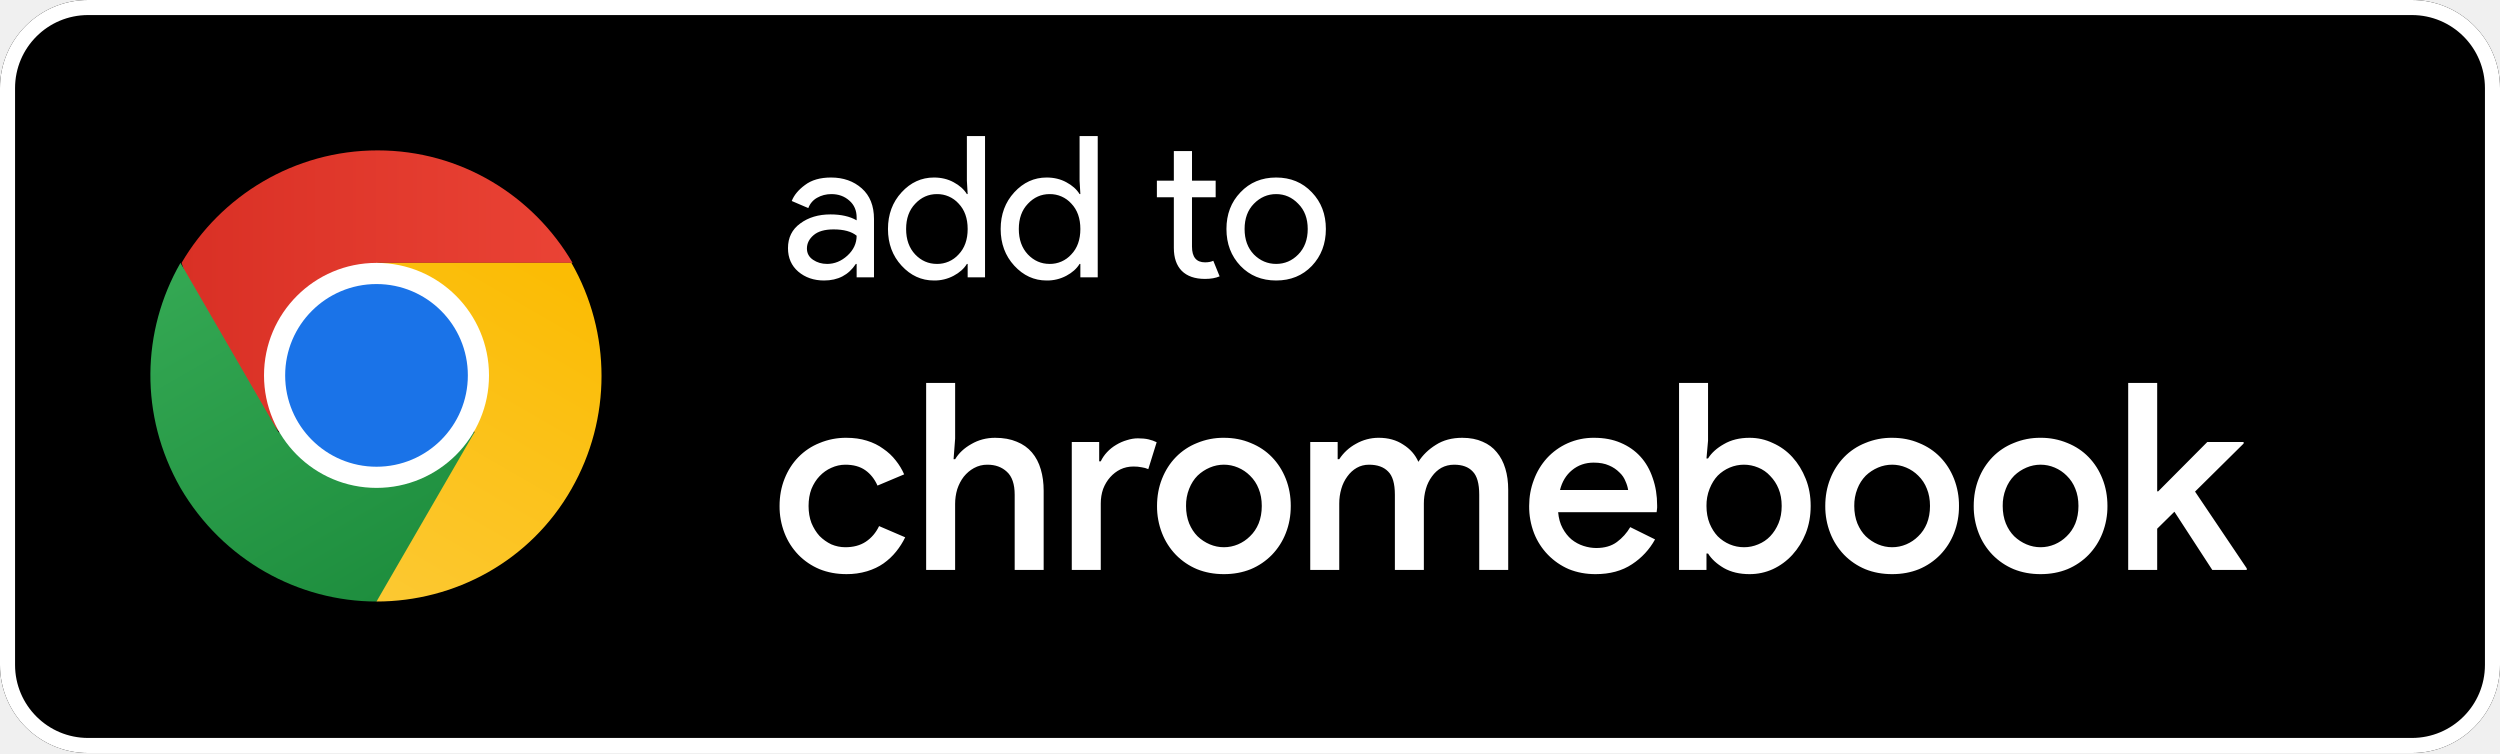
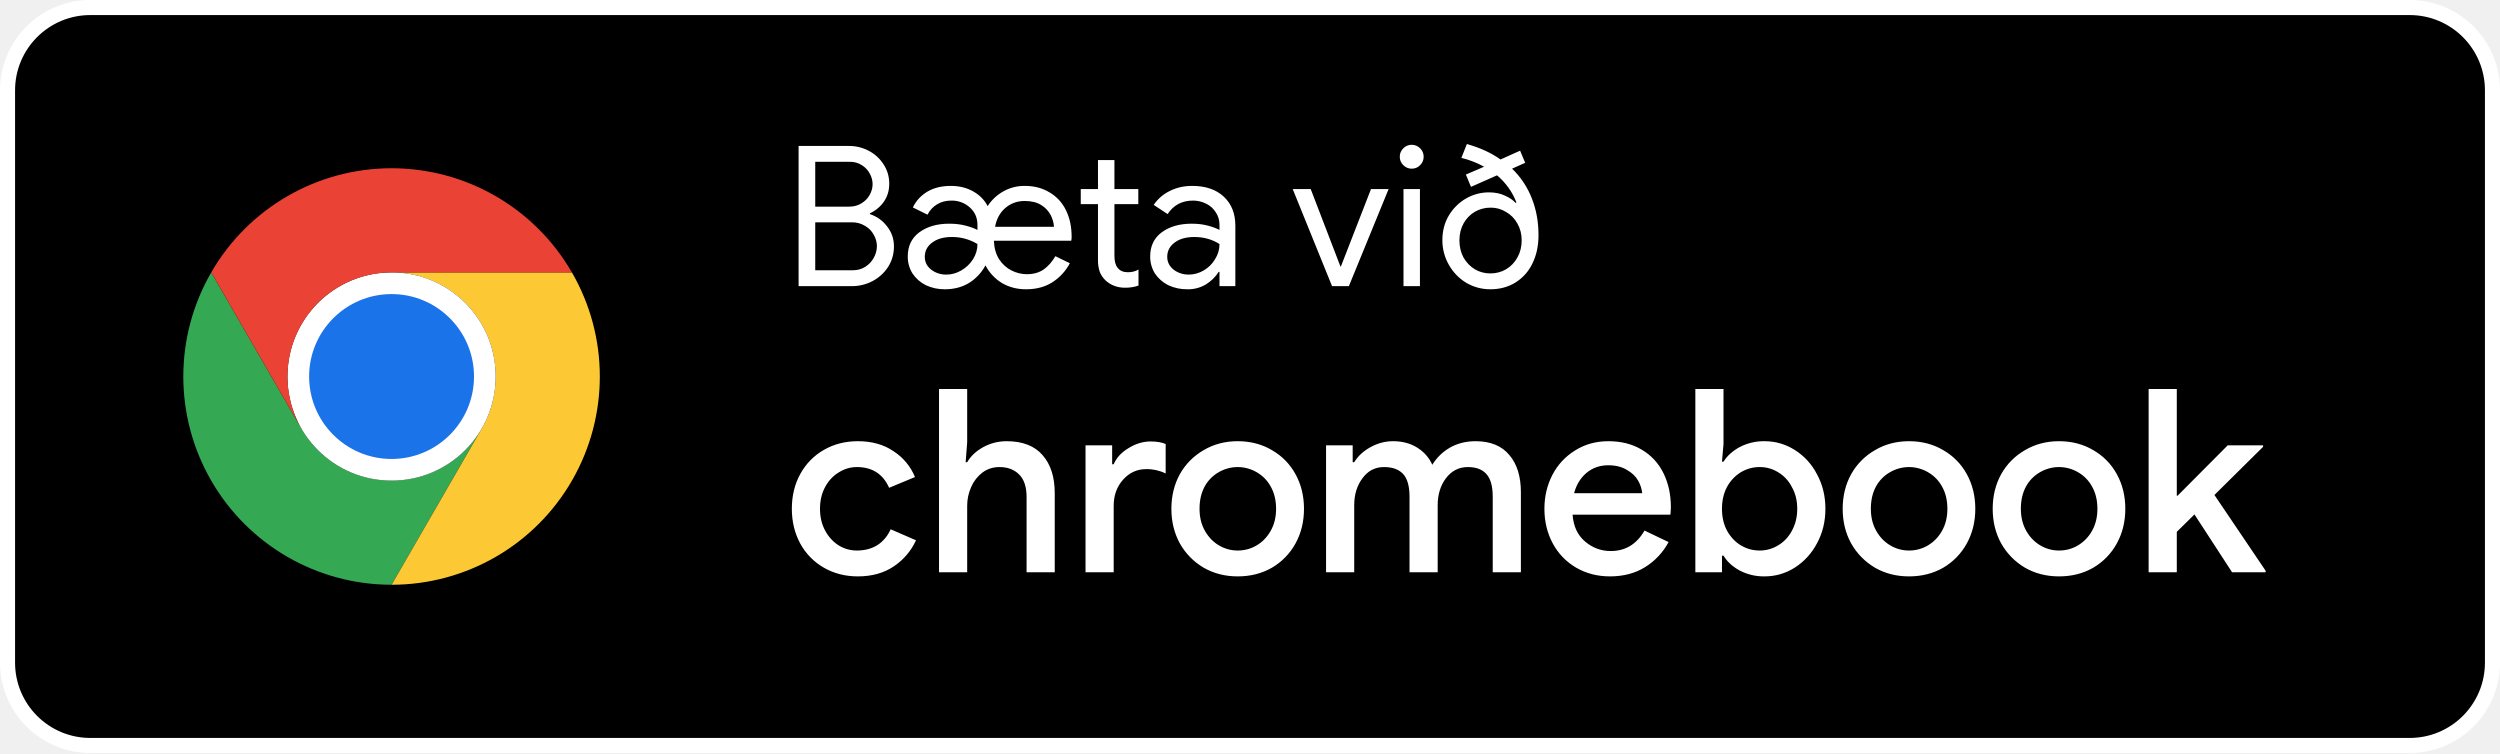
<svg xmlns="http://www.w3.org/2000/svg" width="166" height="50" fill="none">
-   <g clip-path="url(#a)">
-     <path fill="#000" d="M0 5.85A5.85 5.85 0 0 1 5.85 0h154.3A5.85 5.85 0 0 1 166 5.85v38.3a5.85 5.85 0 0 1-5.85 5.85H5.85A5.85 5.85 0 0 1 0 44.15V5.85Z" />
-     <path fill="#fff" fill-rule="evenodd" d="M160.15 1H5.85A4.85 4.85 0 0 0 1 5.85v38.3A4.85 4.85 0 0 0 5.85 49h154.3a4.85 4.85 0 0 0 4.85-4.85V5.85A4.85 4.85 0 0 0 160.15 1ZM5.85 0A5.85 5.85 0 0 0 0 5.85v38.3A5.85 5.85 0 0 0 5.85 50h154.3a5.85 5.85 0 0 0 5.85-5.85V5.85A5.85 5.85 0 0 0 160.15 0H5.85Z" clip-rule="evenodd" />
-     <path fill="#fff" d="M82.366 12.77c.62-.655 1.41-.983 2.37-.983.961 0 1.752.328 2.372.983.62.646.93 1.458.93 2.436s-.31 1.795-.93 2.45c-.62.646-1.41.969-2.371.969-.96 0-1.751-.323-2.371-.97-.62-.654-.93-1.47-.93-2.449 0-.978.31-1.79.93-2.436Zm.89 4.126c.42.419.913.628 1.48.628.568 0 1.057-.209 1.468-.628.419-.428.629-.991.629-1.69 0-.698-.21-1.257-.63-1.676-.41-.428-.899-.642-1.466-.642-.568 0-1.061.214-1.48.642-.41.419-.616.978-.616 1.676 0 .699.205 1.262.616 1.69ZM80.013 18.52c-.672 0-1.188-.179-1.546-.537-.349-.358-.524-.864-.524-1.52v-3.366h-1.126v-1.1h1.126v-1.965h1.206v1.965h1.571v1.1h-1.572v3.275c0 .698.289 1.048.865 1.048.218 0 .402-.035.55-.105l.42 1.035c-.263.113-.586.17-.97.17ZM69.496 18.625c-.83 0-1.545-.328-2.148-.983-.602-.654-.904-1.467-.904-2.436 0-.97.302-1.781.904-2.436.603-.655 1.319-.983 2.148-.983.49 0 .926.105 1.31.315.393.21.686.471.878.786h.052l-.052-.891v-2.96h1.205v9.378h-1.153v-.89h-.052c-.192.314-.485.576-.878.785a2.69 2.69 0 0 1-1.31.315Zm.197-1.1a1.9 1.9 0 0 0 1.44-.63c.402-.418.603-.982.603-1.689 0-.707-.2-1.27-.602-1.69a1.9 1.9 0 0 0-1.441-.628c-.56 0-1.04.214-1.441.642-.402.419-.603.978-.603 1.676 0 .699.201 1.262.603 1.69.402.419.882.628 1.44.628ZM62.013 18.625c-.83 0-1.545-.328-2.148-.983-.603-.654-.904-1.467-.904-2.436 0-.97.301-1.781.904-2.436.602-.655 1.319-.983 2.148-.983.49 0 .926.105 1.31.315.393.21.685.471.878.786h.052l-.052-.891v-2.96h1.205v9.378h-1.153v-.89h-.052c-.192.314-.485.576-.878.785a2.69 2.69 0 0 1-1.31.315Zm.197-1.1a1.9 1.9 0 0 0 1.44-.63c.402-.418.603-.982.603-1.689 0-.707-.2-1.27-.602-1.69a1.9 1.9 0 0 0-1.441-.628c-.56 0-1.04.214-1.441.642-.402.419-.603.978-.603 1.676 0 .699.201 1.262.603 1.69.401.419.882.628 1.44.628ZM54.72 18.625c-.682 0-1.254-.197-1.716-.59-.455-.393-.682-.912-.682-1.558 0-.699.271-1.245.813-1.638.54-.401 1.209-.602 2.004-.602.707 0 1.288.13 1.742.393v-.184c0-.471-.162-.847-.485-1.126-.323-.288-.72-.432-1.192-.432-.35 0-.668.083-.956.248a1.29 1.29 0 0 0-.576.682l-1.1-.472c.148-.384.44-.738.877-1.06.437-.333 1.013-.499 1.729-.499.82 0 1.502.24 2.043.72.542.481.812 1.158.812 2.031v3.877h-1.152v-.89h-.053c-.48.733-1.183 1.1-2.109 1.1Zm.196-1.1c.498 0 .947-.184 1.349-.55.41-.376.616-.817.616-1.324-.34-.279-.852-.419-1.533-.419-.585 0-1.026.127-1.323.38-.297.253-.445.55-.445.89 0 .315.135.564.406.748.27.183.58.274.93.274ZM141.312 25.428h1.925v7.197h.069l3.26-3.278h2.411v.104l-3.226 3.191 3.434 5.099v.104h-2.289l-2.515-3.867-1.144 1.127v2.74h-1.925V25.428ZM135.494 29.07a4.51 4.51 0 0 1 1.786.347c.544.22 1.012.531 1.405.936s.7.884.919 1.44c.22.554.33 1.156.33 1.803a4.85 4.85 0 0 1-.33 1.804 4.314 4.314 0 0 1-.919 1.439 4.252 4.252 0 0 1-1.405.954c-.543.22-1.138.33-1.786.33-.647 0-1.243-.11-1.786-.33a4.262 4.262 0 0 1-1.405-.954 4.33 4.33 0 0 1-.919-1.44 4.87 4.87 0 0 1-.329-1.803c0-.647.11-1.249.329-1.803a4.33 4.33 0 0 1 .919-1.44 4.052 4.052 0 0 1 1.405-.936 4.513 4.513 0 0 1 1.786-.347Zm0 7.266c.324 0 .636-.064.937-.19.3-.128.566-.307.797-.538.243-.232.434-.515.573-.85.138-.347.208-.734.208-1.162 0-.428-.07-.81-.208-1.144a2.418 2.418 0 0 0-.573-.868 2.492 2.492 0 0 0-.797-.537 2.383 2.383 0 0 0-1.873 0 2.686 2.686 0 0 0-.815.537 2.52 2.52 0 0 0-.555.868 2.966 2.966 0 0 0-.208 1.144c0 .428.069.815.208 1.162.138.335.323.618.555.85.242.23.514.41.815.537.3.127.612.191.936.191ZM125.638 29.07c.647 0 1.243.115 1.786.347.543.22 1.012.531 1.405.936s.699.884.919 1.44a4.85 4.85 0 0 1 .329 1.803 4.85 4.85 0 0 1-.329 1.804 4.33 4.33 0 0 1-.919 1.439 4.262 4.262 0 0 1-1.405.954c-.543.22-1.139.33-1.786.33-.648 0-1.243-.11-1.786-.33a4.252 4.252 0 0 1-1.405-.954 4.33 4.33 0 0 1-.919-1.44 4.85 4.85 0 0 1-.33-1.803c0-.647.11-1.249.33-1.803a4.33 4.33 0 0 1 .919-1.44 4.042 4.042 0 0 1 1.405-.936 4.51 4.51 0 0 1 1.786-.347Zm0 7.266c.324 0 .636-.064.936-.19.301-.128.567-.307.798-.538.243-.232.434-.515.572-.85.139-.347.208-.734.208-1.162 0-.428-.069-.81-.208-1.144a2.403 2.403 0 0 0-.572-.868 2.485 2.485 0 0 0-.798-.537 2.383 2.383 0 0 0-1.873 0 2.71 2.71 0 0 0-.815.537 2.55 2.55 0 0 0-.555.868 2.985 2.985 0 0 0-.208 1.144c0 .428.07.815.208 1.162.139.335.324.618.555.85.243.23.515.41.815.537.301.127.613.191.937.191ZM111.489 25.428h1.925v3.833l-.104 1.179h.104c.231-.37.584-.688 1.058-.954.474-.277 1.04-.416 1.699-.416.544 0 1.058.115 1.544.347.497.22.93.531 1.3.936s.665.884.885 1.44c.219.543.329 1.144.329 1.803s-.11 1.266-.329 1.82a4.696 4.696 0 0 1-.885 1.423 4.07 4.07 0 0 1-1.3.954c-.486.22-1 .33-1.544.33-.659 0-1.225-.134-1.699-.4-.474-.277-.827-.6-1.058-.97h-.104v1.092h-1.821V25.428Zm4.318 10.908c.324 0 .636-.064.936-.19.313-.128.578-.307.798-.538.231-.243.416-.532.555-.867.139-.336.208-.717.208-1.145 0-.428-.069-.81-.208-1.144a2.587 2.587 0 0 0-.555-.85 2.155 2.155 0 0 0-.798-.555 2.426 2.426 0 0 0-1.89 0c-.3.127-.566.306-.798.537-.219.232-.398.52-.537.868a2.966 2.966 0 0 0-.208 1.144c0 .428.069.815.208 1.162.139.335.318.618.537.85.232.23.498.41.798.537.301.127.619.191.954.191ZM109.895 35.816a4.61 4.61 0 0 1-1.526 1.647c-.659.44-1.468.66-2.428.66-.636 0-1.225-.11-1.769-.33a4.312 4.312 0 0 1-2.306-2.376 4.898 4.898 0 0 1-.33-1.821c0-.613.105-1.19.313-1.734a4.39 4.39 0 0 1 .867-1.44 4.197 4.197 0 0 1 1.37-.988 4.209 4.209 0 0 1 1.769-.364c.659 0 1.242.11 1.751.33.52.219.96.525 1.318.918.358.393.63.867.815 1.422.197.555.295 1.162.295 1.821v.156a.768.768 0 0 0-.017.157.55.55 0 0 0-.018.138h-6.538c.035.405.133.758.295 1.058.162.3.359.55.59.746.243.196.509.34.798.433.289.093.572.139.849.139.555 0 1.012-.133 1.37-.399a3.29 3.29 0 0 0 .885-.988l1.647.815Zm-1.786-3.278a2.129 2.129 0 0 0-.173-.572 1.528 1.528 0 0 0-.399-.59 2.096 2.096 0 0 0-.694-.468c-.277-.127-.618-.19-1.023-.19-.555 0-1.035.167-1.439.502-.394.324-.659.763-.798 1.318h4.526ZM87 29.347h1.821v1.145h.104a3.064 3.064 0 0 1 1.11-1.023 3.037 3.037 0 0 1 1.509-.4c.636 0 1.18.151 1.63.452.462.289.798.67 1.006 1.144.289-.45.676-.826 1.162-1.127.485-.312 1.07-.468 1.751-.468.52 0 .971.087 1.353.26.382.162.694.393.936.694.255.3.445.664.573 1.092.127.416.19.885.19 1.405v5.324h-1.924V32.85c0-.74-.145-1.254-.434-1.543-.278-.3-.688-.451-1.231-.451-.312 0-.596.07-.85.208-.243.139-.45.33-.624.572a2.553 2.553 0 0 0-.4.816 3.46 3.46 0 0 0-.138.988v4.405H92.62V32.85c0-.74-.15-1.254-.45-1.543-.29-.3-.712-.451-1.267-.451-.3 0-.572.07-.815.208-.243.139-.45.33-.624.572a2.551 2.551 0 0 0-.399.816 3.46 3.46 0 0 0-.139.988v4.405H87v-8.498ZM81.267 29.07c.648 0 1.243.115 1.787.347.543.22 1.011.531 1.404.936s.7.884.92 1.44c.219.554.329 1.156.329 1.803s-.11 1.249-.33 1.804a4.324 4.324 0 0 1-.919 1.439 4.257 4.257 0 0 1-1.404.954c-.544.22-1.14.33-1.787.33s-1.242-.11-1.786-.33a4.258 4.258 0 0 1-1.404-.954 4.322 4.322 0 0 1-.92-1.44 4.856 4.856 0 0 1-.33-1.803c0-.647.11-1.249.33-1.803.22-.555.526-1.035.92-1.44a4.048 4.048 0 0 1 1.404-.936 4.513 4.513 0 0 1 1.786-.347Zm0 7.266c.324 0 .636-.064.937-.19.3-.128.566-.307.797-.538.243-.232.434-.515.573-.85.139-.347.208-.734.208-1.162 0-.428-.07-.81-.208-1.144a2.415 2.415 0 0 0-.573-.868 2.49 2.49 0 0 0-.797-.537 2.38 2.38 0 0 0-1.873 0 2.7 2.7 0 0 0-.815.537c-.231.232-.416.52-.555.868a2.971 2.971 0 0 0-.208 1.144c0 .428.07.815.208 1.162.139.335.324.618.555.85a2.7 2.7 0 0 0 .815.537c.3.127.613.191.936.191ZM71.166 29.347h1.82v1.284h.105c.104-.22.243-.422.416-.607a2.67 2.67 0 0 1 .607-.486c.231-.139.468-.243.711-.312.254-.081.497-.121.728-.121.278 0 .515.023.711.069.197.046.376.11.538.19l-.555 1.787a1.586 1.586 0 0 0-.433-.122 2.511 2.511 0 0 0-.555-.052c-.313 0-.602.064-.868.191-.254.127-.48.3-.676.52-.196.22-.352.48-.468.78-.104.301-.156.62-.156.955v4.422h-1.925v-8.498ZM61.496 25.428h1.925v3.694l-.104 1.37h.104c.243-.405.601-.74 1.075-1.006.474-.277 1-.416 1.578-.416.555 0 1.035.087 1.44.26.404.162.74.399 1.005.711.266.312.463.688.59 1.127.127.428.19.902.19 1.422v5.255h-1.924V32.85c0-.705-.174-1.214-.52-1.526-.336-.312-.764-.468-1.284-.468a1.8 1.8 0 0 0-.902.225c-.254.14-.48.33-.676.573-.185.242-.33.52-.433.832a3.4 3.4 0 0 0-.14.971v4.388h-1.924V25.428ZM60.105 35.677a4.915 4.915 0 0 1-.607.954c-.231.289-.509.549-.832.78-.313.22-.677.393-1.093.52a4.67 4.67 0 0 1-1.37.191c-.647 0-1.243-.11-1.786-.33a4.258 4.258 0 0 1-1.405-.953 4.322 4.322 0 0 1-.919-1.44 4.856 4.856 0 0 1-.33-1.803c0-.647.11-1.249.33-1.803.22-.555.526-1.035.92-1.44a4.048 4.048 0 0 1 1.404-.936 4.513 4.513 0 0 1 1.786-.347c.497 0 .948.063 1.353.19.416.128.78.307 1.092.538.324.22.601.48.833.78.231.29.416.596.555.92l-1.77.745c-.196-.439-.467-.78-.814-1.023-.347-.243-.786-.364-1.318-.364-.324 0-.636.07-.937.208-.289.127-.549.312-.78.555-.22.231-.399.514-.538.85-.127.335-.19.71-.19 1.127 0 .416.063.792.19 1.127.14.336.318.624.538.867.231.231.491.416.78.555.3.127.613.191.937.191.532 0 .983-.121 1.352-.364.382-.255.677-.601.885-1.04l1.734.745Z" />
-     <path fill="url(#b)" d="m12.056 17.456 2.071 6.287 4.438 4.955 6.509-11.242h12.944c-2.589-4.438-7.397-7.47-12.944-7.47-5.547 0-10.429 3.032-13.018 7.47Z" />
-     <path fill="url(#c)" d="m25 39.94 4.438-4.955 2.07-6.287H18.492l-6.509-11.242c-2.589 4.511-2.736 10.133 0 14.94 2.81 4.808 7.84 7.545 13.018 7.545Z" />
-     <path fill="url(#d)" d="M37.944 17.456H25l6.509 11.242L25 39.941c5.177 0 10.207-2.663 12.944-7.47a15.107 15.107 0 0 0 0-15.015Z" />
-     <path fill="#fff" d="M25 32.396a7.47 7.47 0 1 0 0-14.94 7.47 7.47 0 0 0 0 14.94Z" />
-     <path fill="#1A73E8" d="M25 30.991a6.065 6.065 0 1 0 0-12.13 6.065 6.065 0 0 0 0 12.13Z" />
-   </g>
-   <defs>
-     <linearGradient id="b" x1="12.028" x2="37.942" y1="19.346" y2="19.346" gradientUnits="userSpaceOnUse">
-       <stop stop-color="#D93025" />
-       <stop offset="1" stop-color="#EA4335" />
-     </linearGradient>
-     <linearGradient id="c" x1="26.604" x2="13.646" y1="38.982" y2="16.539" gradientUnits="userSpaceOnUse">
-       <stop stop-color="#1E8E3E" />
-       <stop offset="1" stop-color="#34A853" />
-     </linearGradient>
-     <linearGradient id="d" x1="35.798" x2="22.841" y1="17.446" y2="39.888" gradientUnits="userSpaceOnUse">
-       <stop stop-color="#FBBC04" />
-       <stop offset="1" stop-color="#FCC934" />
-     </linearGradient>
-     <clipPath id="a">
-       <path fill="#fff" d="M0 0h166v50H0z" />
-     </clipPath>
-   </defs>
+   <rect width="165" height="49" x=".5" y=".5" fill="#000" rx="5.5" />
+   <rect width="165" height="49" x=".5" y=".5" stroke="#fff" rx="5.5" />
+   <path fill="#34A853" d="m20.013 28.458-5.987-10.37a13.82 13.82 0 0 0-.001 13.827A13.82 13.82 0 0 0 26 38.828l5.987-10.37v-.002a6.914 6.914 0 0 1-11.975.002" />
+   <path fill="#FCC934" d="m31.987 28.458-5.986 10.37a13.82 13.82 0 0 0 11.974-6.913 13.82 13.82 0 0 0-.002-13.829H26l-.002.001a6.914 6.914 0 0 1 5.99 10.37" />
+   <path fill="#fff" d="M26 31.914a6.914 6.914 0 1 0 0-13.828 6.914 6.914 0 0 0 0 13.828" />
+   <path fill="#1A73E8" d="M26 30.475a5.474 5.474 0 1 0 0-10.948 5.474 5.474 0 0 0 0 10.948" />
+   <path fill="#EA4335" d="M26 18.086h11.973A13.82 13.82 0 0 0 26 11.172a13.82 13.82 0 0 0-11.974 6.916l5.986 10.37h.002A6.915 6.915 0 0 1 26 18.087" />
+   <path fill="#fff" d="M53.027 9.692h3.354q.702 0 1.313.325.61.325.975.897.377.571.377 1.287 0 .676-.351 1.183a2.3 2.3 0 0 1-.936.78v.052q.703.234 1.144.819.455.572.455 1.326t-.39 1.365q-.39.598-1.027.936a2.9 2.9 0 0 1-1.378.338h-3.536zm3.354 4.03q.468 0 .819-.221.364-.221.546-.559.195-.35.195-.715 0-.351-.182-.689a1.47 1.47 0 0 0-.533-.572 1.4 1.4 0 0 0-.793-.221h-2.301v2.977zm.234 4.225q.48 0 .845-.234.364-.234.559-.598a1.6 1.6 0 0 0 .208-.767 1.5 1.5 0 0 0-.208-.754 1.44 1.44 0 0 0-.585-.598 1.6 1.6 0 0 0-.871-.234h-2.431v3.185zm6.13 1.261a2.9 2.9 0 0 1-1.274-.273 2.3 2.3 0 0 1-.884-.78 2.1 2.1 0 0 1-.312-1.131q0-1.027.767-1.599.78-.572 1.989-.572.597 0 1.092.13.493.13.78.286v-.338q0-.702-.507-1.157a1.77 1.77 0 0 0-1.222-.455q-.545 0-.95.247a1.64 1.64 0 0 0-.636.689l-.975-.481q.312-.65.949-1.04.65-.39 1.573-.39.844 0 1.482.364.636.351.962.975a3 3 0 0 1 1.04-.975 2.83 2.83 0 0 1 1.43-.364q.936 0 1.638.429.714.416 1.092 1.183.377.766.377 1.768a1 1 0 0 1-.026.26h-5.135q.026.728.35 1.235.325.494.82.741.493.247 1.014.247.662 0 1.118-.312.455-.325.78-.884l.962.468q-.416.78-1.157 1.261-.728.468-1.755.468-.897 0-1.6-.416a2.96 2.96 0 0 1-1.091-1.17 3.13 3.13 0 0 1-1.118 1.183q-.69.403-1.573.403m7.24-4.147a2 2 0 0 0-.22-.78 1.7 1.7 0 0 0-.624-.663q-.43-.273-1.105-.273-.741 0-1.287.468-.534.468-.676 1.248zm-7.15 3.172q.52 0 .989-.273.48-.273.78-.741.299-.468.299-1.014a3.2 3.2 0 0 0-1.703-.468q-.82 0-1.313.377-.481.364-.481.936 0 .52.429.858.43.325 1 .325m11.865.871a2 2 0 0 1-.728-.13 1.8 1.8 0 0 1-.559-.351 1.6 1.6 0 0 1-.39-.572 2.4 2.4 0 0 1-.117-.793v-3.705h-1.144v-1.001h1.144v-1.924h1.092v1.924h1.586v1.001h-1.586v3.432q0 .546.221.806.222.286.676.286.403 0 .702-.182v1.066a2 2 0 0 1-.403.104 2.5 2.5 0 0 1-.494.039m4.142.104a2.9 2.9 0 0 1-1.274-.273 2.3 2.3 0 0 1-.884-.78 2.1 2.1 0 0 1-.312-1.131q0-1.027.767-1.599.78-.572 1.99-.572.597 0 1.078.13t.767.286v-.338q0-.468-.247-.832a1.5 1.5 0 0 0-.637-.572 1.9 1.9 0 0 0-.87-.208q-1.105 0-1.69.897l-.924-.611a2.7 2.7 0 0 1 1.066-.923q.663-.338 1.495-.338 1.326 0 2.093.715t.767 1.924V19h-1.053v-.949h-.052q-.312.495-.845.832a2.3 2.3 0 0 1-1.235.325m.091-.975q.52 0 .988-.273a2.1 2.1 0 0 0 .754-.741q.3-.468.3-1.014-.729-.468-1.678-.468-.819 0-1.313.377-.48.364-.48.936 0 .52.428.858.43.325 1.001.325m6.902-5.681h1.196l1.976 5.148h.026l2.002-5.148h1.17L89.565 19h-1.117zm7.903-1.352a.76.76 0 0 1-.559-.234.76.76 0 0 1-.234-.559q0-.325.234-.559a.76.76 0 0 1 .56-.234q.324 0 .558.234a.76.76 0 0 1 .234.559.76.76 0 0 1-.234.559.74.74 0 0 1-.559.234m-.546 1.352h1.092V19h-1.092zm5.768 6.656a3.14 3.14 0 0 1-1.6-.429 3.26 3.26 0 0 1-1.156-1.196 3.26 3.26 0 0 1-.43-1.638q0-.922.43-1.638a3.2 3.2 0 0 1 1.144-1.131 3.05 3.05 0 0 1 1.52-.403q.612 0 1.067.221.467.208.701.481l.052-.039a4.4 4.4 0 0 0-1.287-1.794l-1.728.767-.338-.819 1.209-.52a6 6 0 0 0-1.508-.585l.364-.923q1.325.377 2.235 1.027l1.3-.585.338.806-.871.39a5.5 5.5 0 0 1 1.313 1.976q.442 1.118.442 2.444 0 1.053-.403 1.872a3 3 0 0 1-1.118 1.261q-.728.455-1.676.455m0-1.053q.571 0 1.04-.273.48-.285.753-.78.286-.508.286-1.144 0-.624-.286-1.118a1.95 1.95 0 0 0-.754-.767 1.9 1.9 0 0 0-1.013-.286q-.573 0-1.053.273a2.04 2.04 0 0 0-.755.78q-.272.494-.272 1.118 0 .637.272 1.144.287.495.755.78.467.273 1.026.273M56.964 38.272q-1.258 0-2.261-.578a4.1 4.1 0 0 1-1.564-1.598q-.561-1.037-.561-2.312 0-1.292.561-2.312a4.1 4.1 0 0 1 1.564-1.598q1.003-.578 2.261-.578 1.395 0 2.363.663a3.7 3.7 0 0 1 1.428 1.717l-1.717.714q-.612-1.377-2.142-1.377-.645 0-1.207.357-.56.34-.901.969-.34.63-.34 1.445t.34 1.445.901.986q.56.34 1.207.34.782 0 1.36-.357.578-.374.884-1.054l1.683.731a4.14 4.14 0 0 1-1.479 1.734q-.985.663-2.38.663m5.387-12.444h1.87v3.536l-.102 1.326h.102q.357-.612 1.07-1.003.715-.39 1.548-.391 1.597 0 2.397.935.799.917.799 2.516V38h-1.87v-4.998q0-1.003-.493-1.496t-1.31-.493q-.627 0-1.121.357a2.4 2.4 0 0 0-.748.952 3 3 0 0 0-.272 1.258V38h-1.87zm9.728 3.74h1.768v1.258h.102q.273-.646.986-1.071.714-.442 1.462-.442.612 0 1.003.17v1.955a2.85 2.85 0 0 0-1.292-.289q-.917 0-1.547.714-.612.697-.612 1.717V38h-1.87zm10.103 8.704q-1.257 0-2.26-.578a4.3 4.3 0 0 1-1.582-1.615q-.56-1.02-.56-2.295t.56-2.295a4.2 4.2 0 0 1 1.581-1.598q1.003-.595 2.261-.595 1.275 0 2.278.595 1.003.578 1.564 1.598t.561 2.295-.56 2.295a4.2 4.2 0 0 1-1.565 1.615q-1.002.578-2.278.578m0-1.717q.68 0 1.258-.34t.935-.969.357-1.462q0-.85-.357-1.479a2.44 2.44 0 0 0-.935-.952 2.5 2.5 0 0 0-2.516 0 2.44 2.44 0 0 0-.935.952q-.34.63-.34 1.479 0 .833.357 1.462.357.63.935.969.579.34 1.241.34m5.868-6.987h1.768v1.122h.102q.374-.612 1.088-1.003t1.496-.391q.918 0 1.598.425t1.003 1.139a3.3 3.3 0 0 1 1.173-1.139q.748-.425 1.7-.425 1.479 0 2.244.918.765.9.765 2.465V38h-1.87v-5.015q0-1.054-.425-1.513-.408-.459-1.224-.459-.9 0-1.462.748-.544.73-.544 1.785V38h-1.87v-5.015q0-1.054-.425-1.513-.424-.459-1.275-.459-.884 0-1.428.748-.544.73-.544 1.785V38h-1.87zm18.851 8.704q-1.242 0-2.244-.578a4.1 4.1 0 0 1-1.547-1.598q-.561-1.037-.561-2.312 0-1.224.527-2.244a4.1 4.1 0 0 1 1.513-1.632q.969-.612 2.21-.612 1.274 0 2.21.561a3.64 3.64 0 0 1 1.445 1.564q.492.986.493 2.278 0 .153-.017.306a3 3 0 0 0-.017.17h-6.494q.084 1.156.833 1.785.747.63 1.7.629 1.461 0 2.244-1.36l1.598.765a4.4 4.4 0 0 1-1.564 1.666q-.987.612-2.329.612m2.142-5.525a2.1 2.1 0 0 0-.272-.833q-.238-.425-.748-.714-.494-.306-1.241-.306-.834 0-1.445.51-.596.51-.816 1.343zm8.118 5.525a3.44 3.44 0 0 1-1.649-.391q-.714-.391-1.071-.986h-.102V38h-1.768V25.828h1.87v3.655l-.102 1.173h.102q.357-.578 1.071-.969a3.44 3.44 0 0 1 1.649-.391q1.088 0 2.006.578a4.1 4.1 0 0 1 1.479 1.615q.561 1.02.561 2.295t-.561 2.295a4.24 4.24 0 0 1-1.479 1.615 3.7 3.7 0 0 1-2.006.578m-.323-1.717q.663 0 1.224-.34.578-.34.918-.969.357-.645.357-1.462 0-.816-.357-1.445a2.4 2.4 0 0 0-.918-.986 2.3 2.3 0 0 0-1.224-.34q-.663 0-1.241.34a2.6 2.6 0 0 0-.918.969q-.34.63-.34 1.462 0 .833.34 1.462.357.63.918.969.578.34 1.241.34m9.919 1.717q-1.257 0-2.261-.578a4.34 4.34 0 0 1-1.581-1.615q-.561-1.02-.561-2.295t.561-2.295a4.2 4.2 0 0 1 1.581-1.598q1.004-.595 2.261-.595 1.276 0 2.278.595 1.003.578 1.564 1.598t.561 2.295-.561 2.295a4.2 4.2 0 0 1-1.564 1.615q-1.002.578-2.278.578m0-1.717q.68 0 1.258-.34a2.56 2.56 0 0 0 .935-.969q.357-.63.357-1.462 0-.85-.357-1.479a2.43 2.43 0 0 0-.935-.952 2.5 2.5 0 0 0-2.516 0 2.44 2.44 0 0 0-.935.952q-.34.63-.34 1.479 0 .833.357 1.462.357.63.935.969.579.34 1.241.34m9.961 1.717q-1.257 0-2.261-.578a4.34 4.34 0 0 1-1.581-1.615q-.561-1.02-.561-2.295t.561-2.295a4.2 4.2 0 0 1 1.581-1.598q1.004-.595 2.261-.595 1.276 0 2.278.595 1.003.578 1.564 1.598t.561 2.295-.561 2.295a4.2 4.2 0 0 1-1.564 1.615q-1.002.578-2.278.578m0-1.717q.68 0 1.258-.34a2.56 2.56 0 0 0 .935-.969q.357-.63.357-1.462 0-.85-.357-1.479a2.43 2.43 0 0 0-.935-.952 2.5 2.5 0 0 0-2.516 0 2.44 2.44 0 0 0-.935.952q-.34.63-.34 1.479 0 .833.357 1.462.357.63.935.969.578.34 1.241.34m5.951-10.727h1.87v7.089h.051l3.332-3.349h2.346v.102l-3.23 3.196 3.4 5.032V38h-2.227l-2.499-3.842-1.173 1.156V38h-1.87z" />
</svg>
